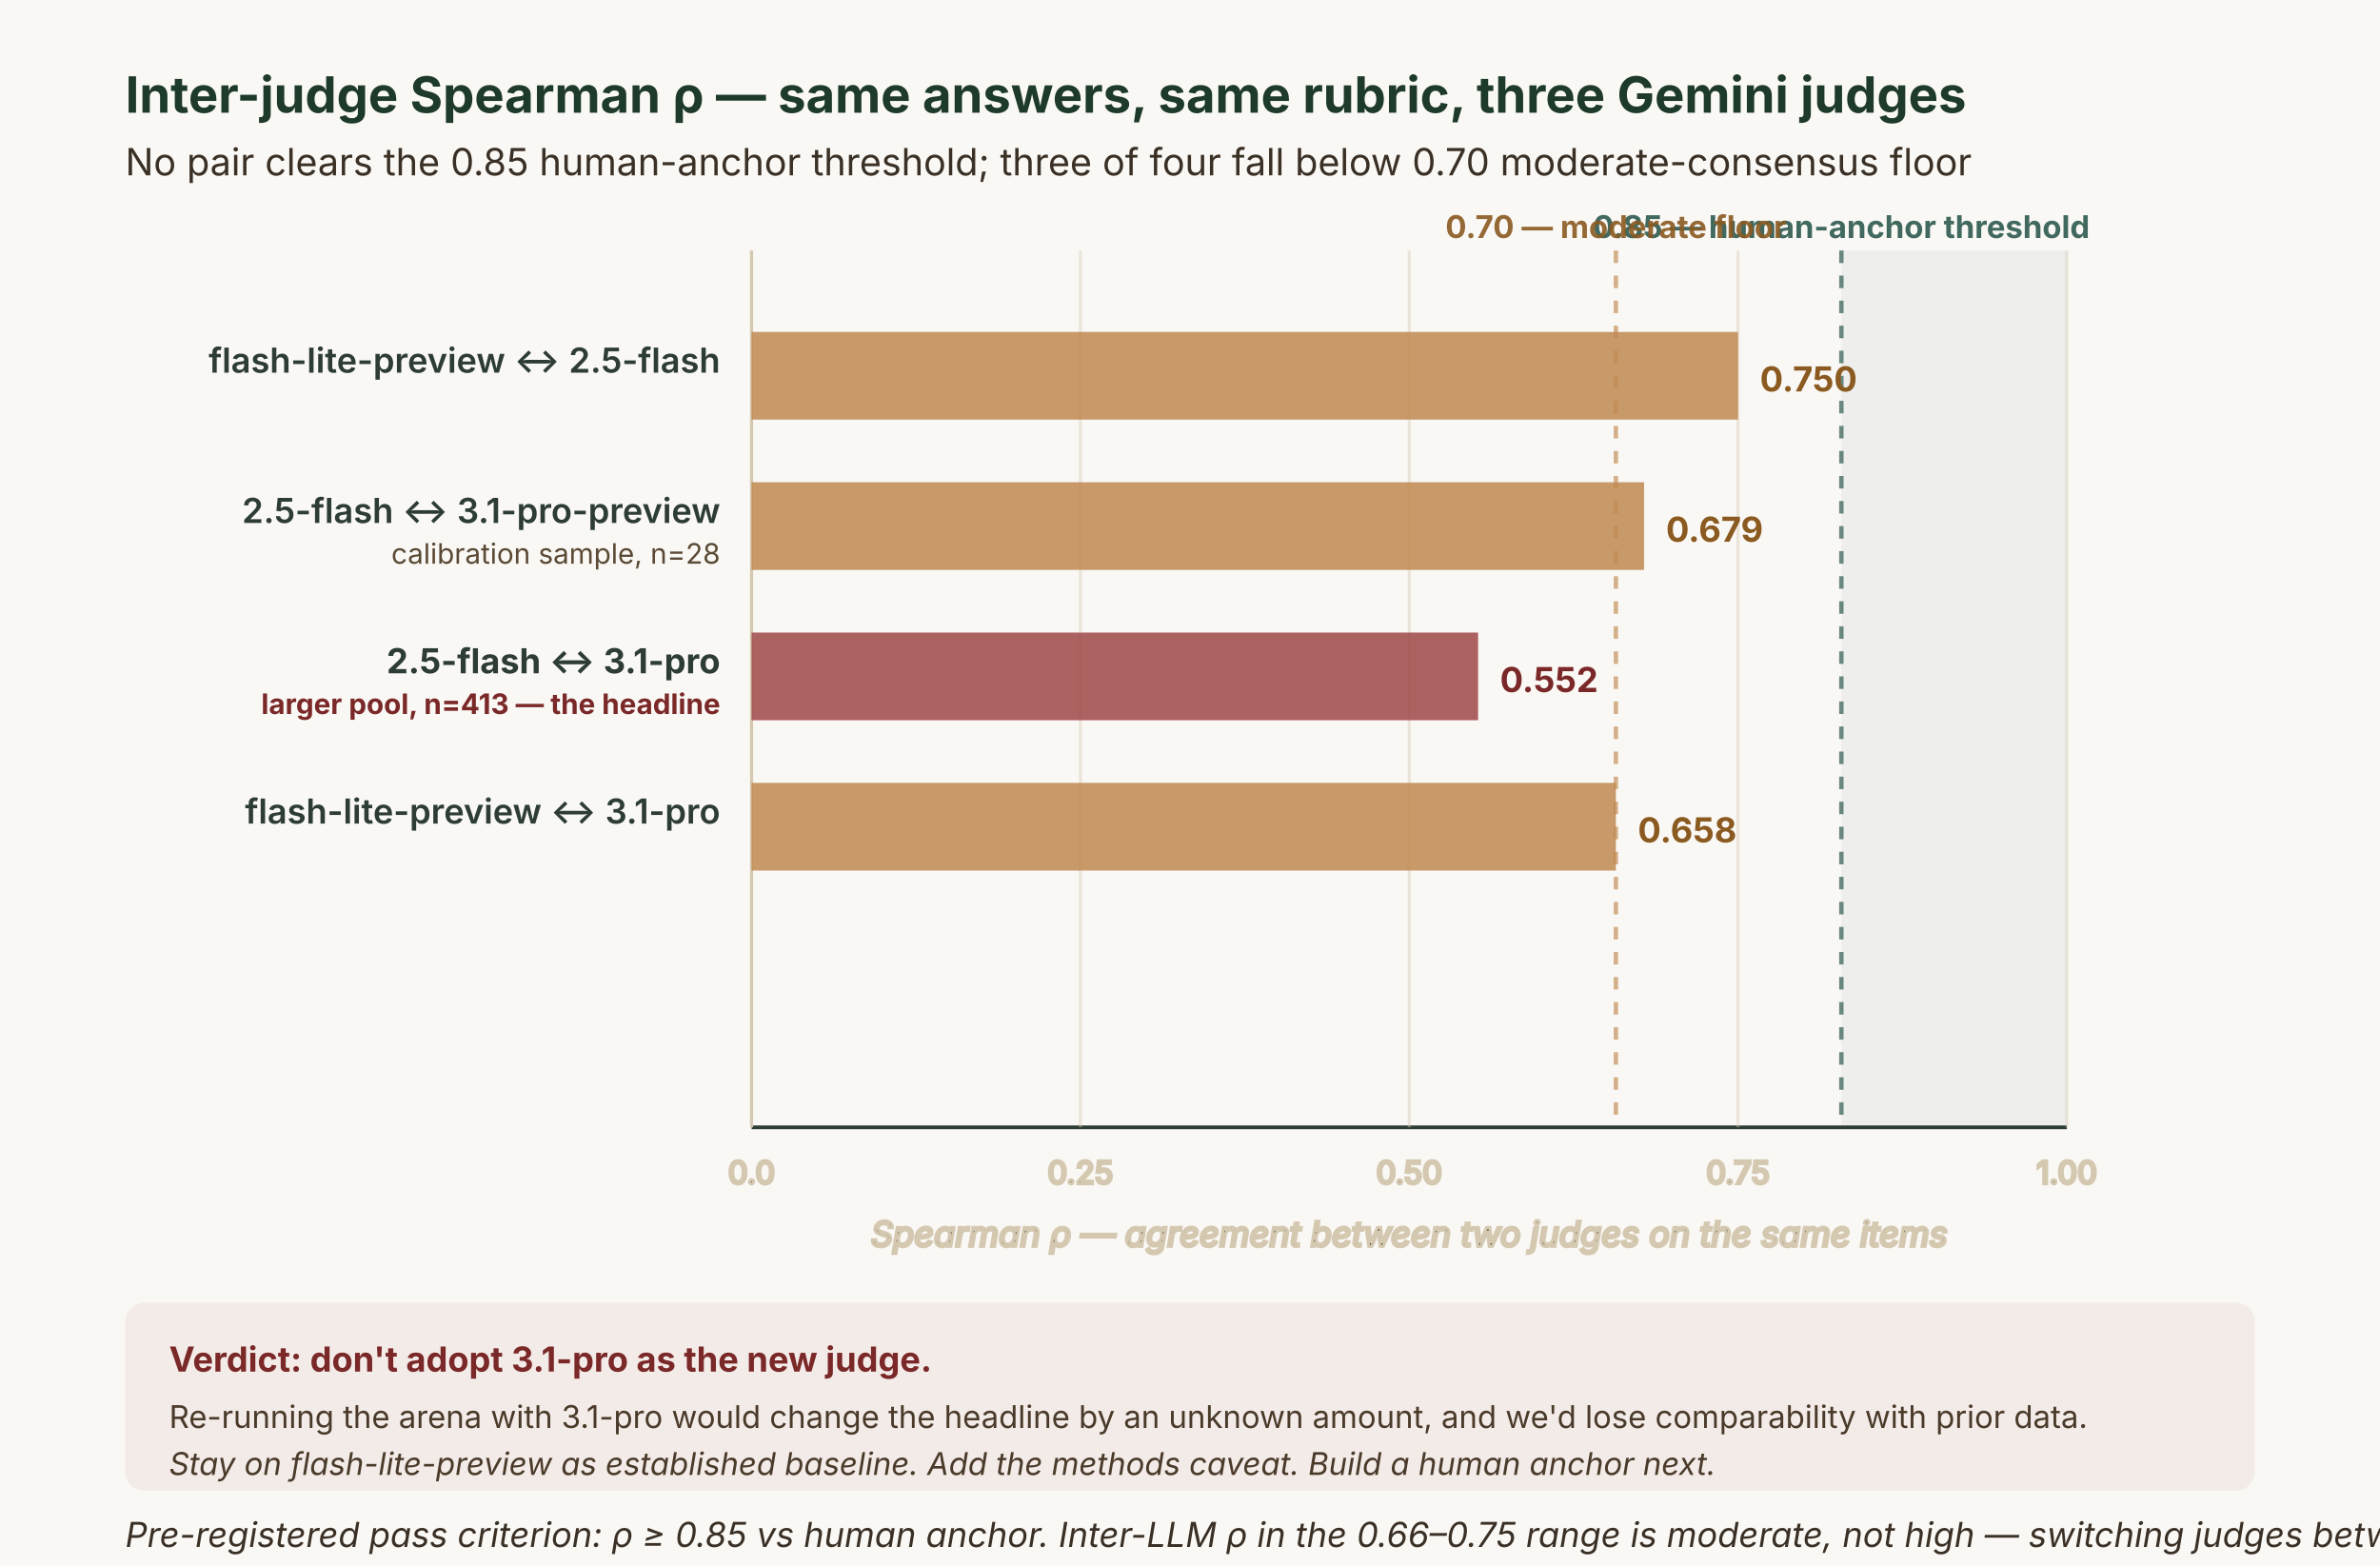
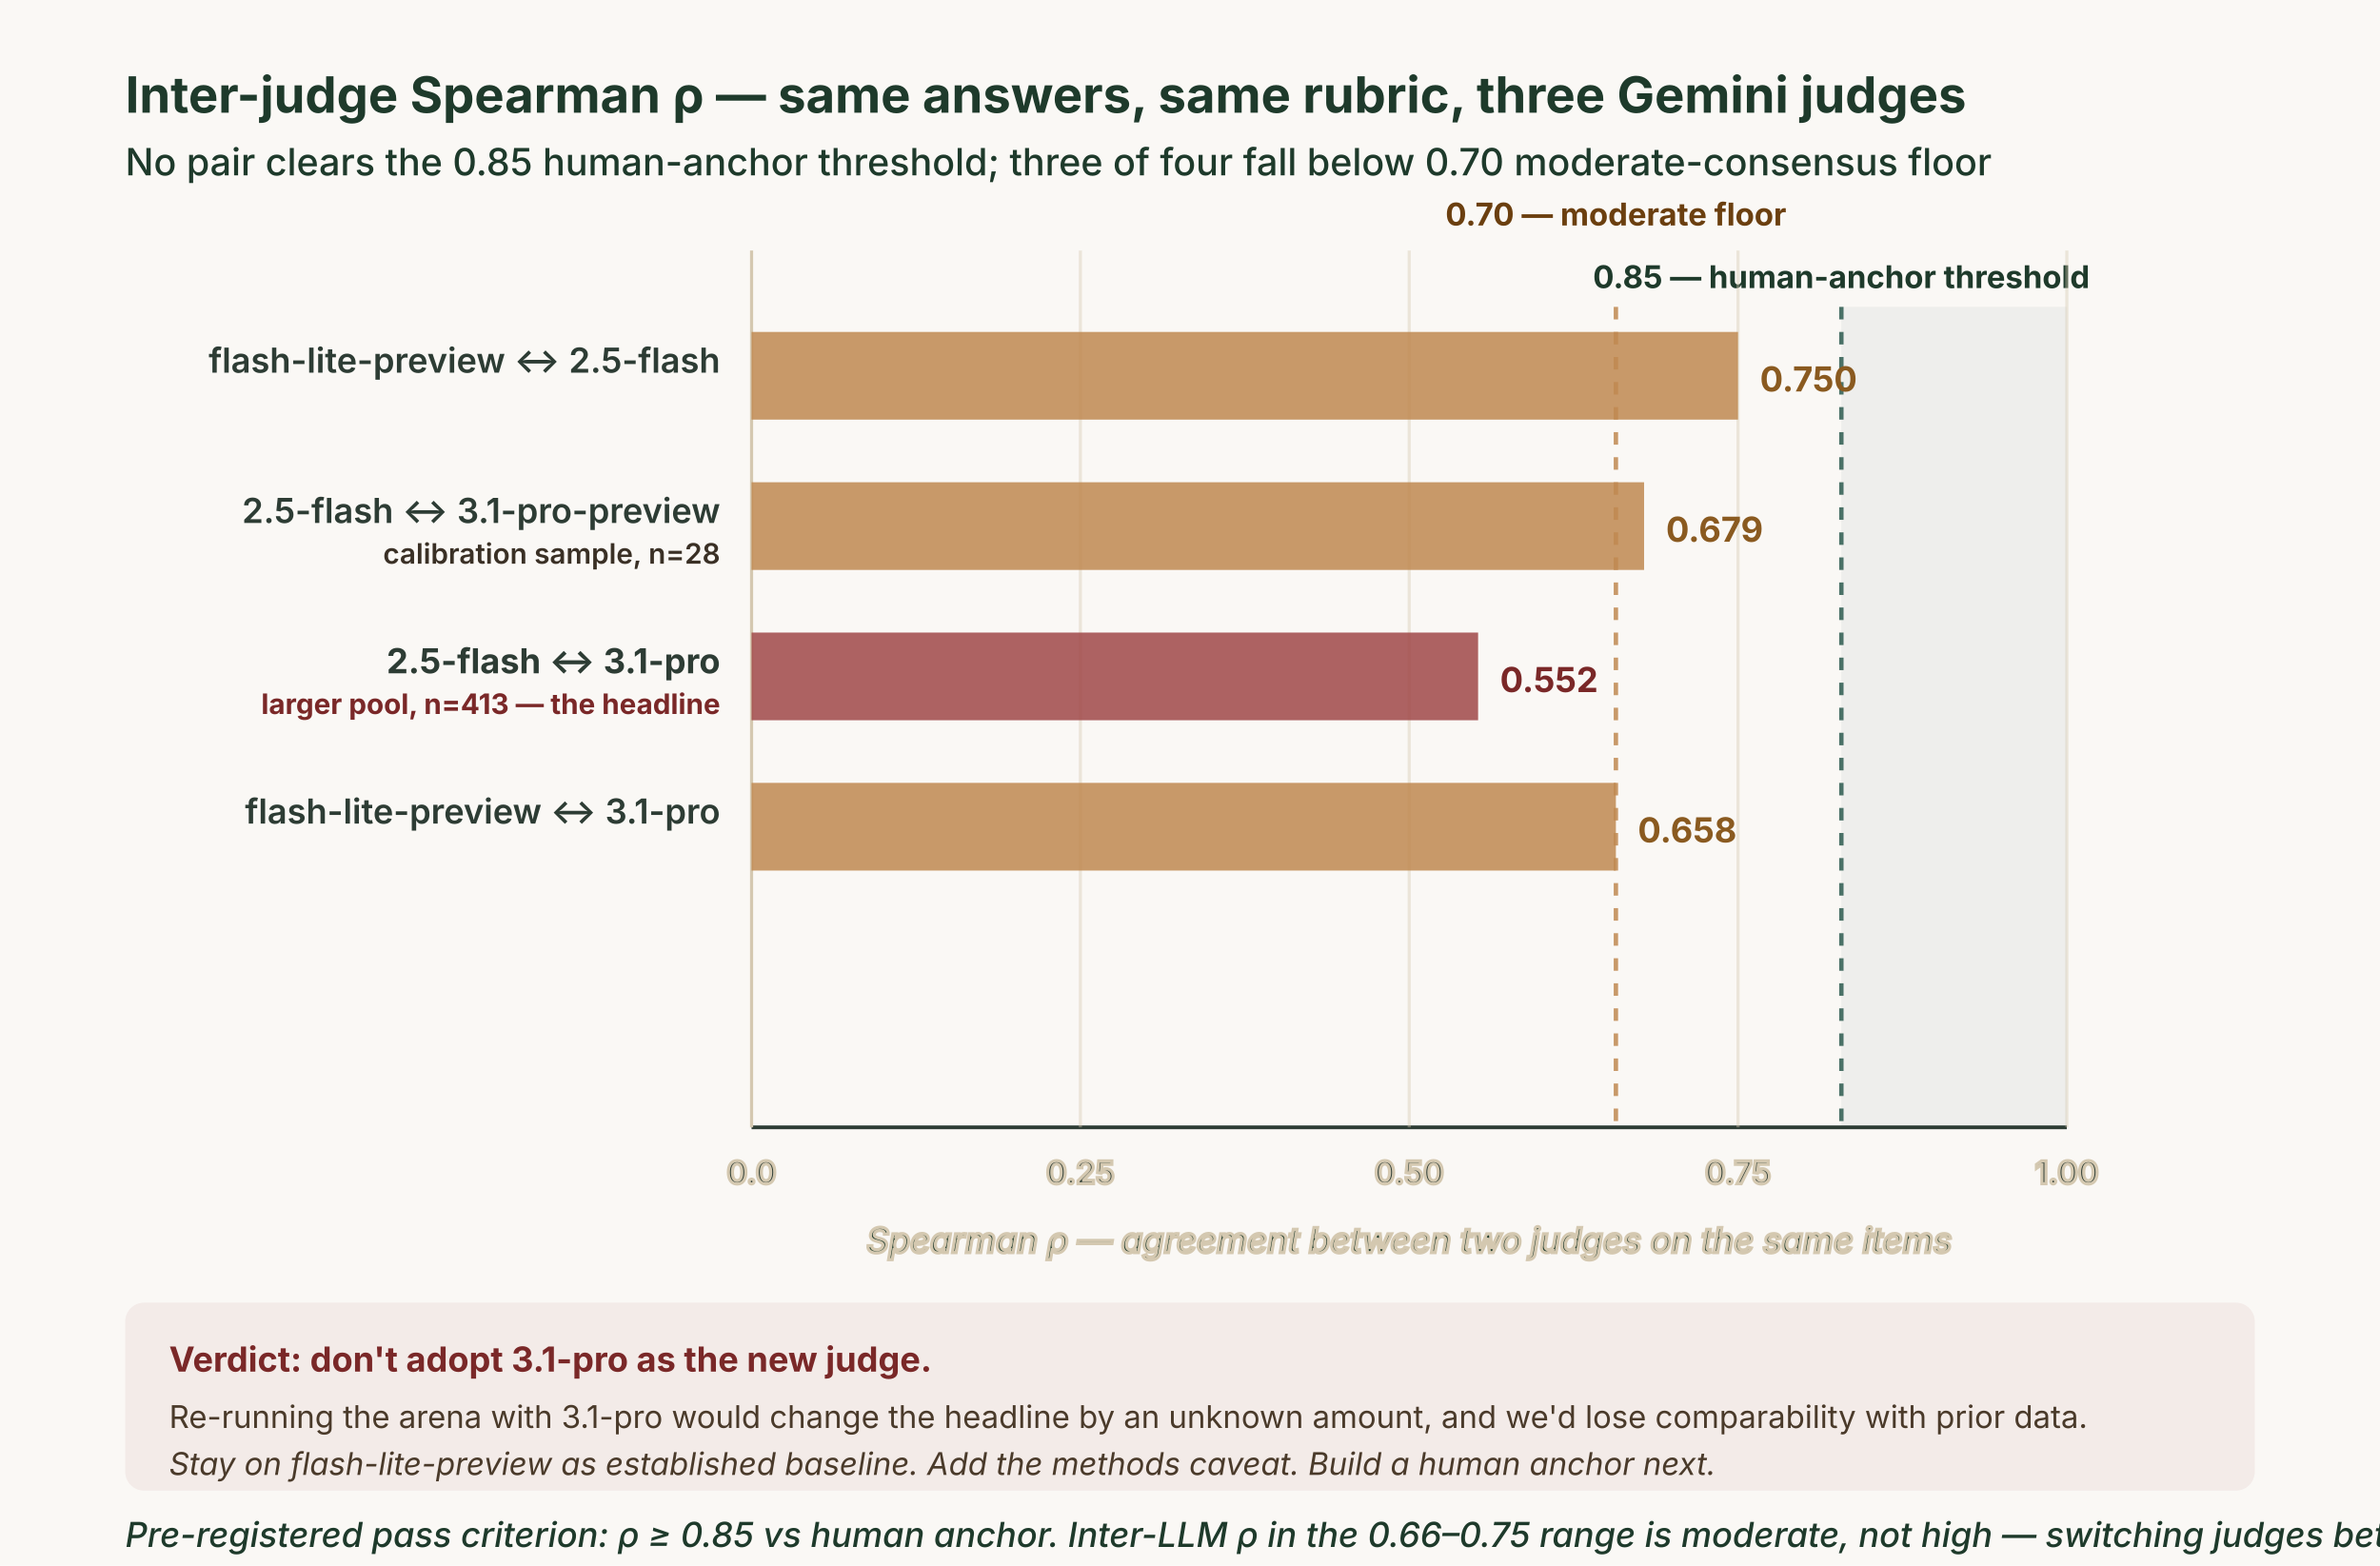
<svg xmlns="http://www.w3.org/2000/svg" viewBox="0 0 760 500" font-family="'DM Sans', -apple-system, sans-serif" role="img" aria-label="Bar chart of pairwise Spearman ρ between three Gemini judges scoring the same answers under the same rubric. gemini-2.5-flash vs gemini-3.1-pro-preview ρ=0.679 (n=28). gemini-2.5-flash vs gemini-3.1-pro on the larger 415-item pool ρ=0.552. flash-lite-preview vs gemini-2.5-flash ρ=0.750. flash-lite-preview vs gemini-3.1-pro-preview ρ=0.658. All four pairs land below the 0.85 threshold we use for human-anchored judge calibration; three of the four also land below the 0.70 moderate-consensus floor, marked with a dashed amber line.">
  <rect width="760" height="500" fill="#faf8f5" />
  <text x="40" y="36" font-size="16" font-weight="700" fill="#1e3a2b">Inter-judge Spearman ρ — same answers, same rubric, three Gemini judges</text>
-   <text x="40" y="56" font-size="12" fill="#3a3025">No pair clears the 0.85 human-anchor threshold; three of four fall below 0.70 moderate-consensus floor</text>
+   <text x="40" y="56" font-size="12" fill="#1e3a2b" font-weight="500">No pair clears the 0.85 human-anchor threshold; three of four fall below 0.70 moderate-consensus floor</text>
  <g>
-     <rect x="588" y="80" width="72" height="280" fill="#2d5a4f" opacity="0.06" />
-     <line x1="588" y1="80" x2="588" y2="360" stroke="#2d5a4f" stroke-width="1.4" stroke-dasharray="4 4" opacity="0.7" />
-     <text x="588" y="76" font-size="10" fill="#2d5a4f" text-anchor="middle" font-weight="700" opacity="0.9">0.85 — human-anchor threshold</text>
-     <line x1="516" y1="80" x2="516" y2="360" stroke="#c08850" stroke-width="1.4" stroke-dasharray="4 4" opacity="0.65" />
-     <text x="516" y="76" font-size="10" fill="#8a5a20" text-anchor="middle" font-weight="700" opacity="0.9">0.70 — moderate floor</text>
+     <rect x="588" y="98" width="72" height="262" fill="#2d5a4f" opacity="0.06" />
+     <line x1="588" y1="98" x2="588" y2="360" stroke="#2d5a4f" stroke-width="1.4" stroke-dasharray="4 4" opacity="0.85" />
+     <text x="588" y="92" font-size="10" fill="#1e3a2b" text-anchor="middle" font-weight="700">0.85 — human-anchor threshold</text>
+     <line x1="516" y1="98" x2="516" y2="360" stroke="#c08850" stroke-width="1.4" stroke-dasharray="4 4" opacity="0.85" />
+     <text x="516" y="72" font-size="10" fill="#6b3f0f" text-anchor="middle" font-weight="700">0.70 — moderate floor</text>
  </g>
-   <g stroke="#d4c8b0" stroke-width="1" font-size="10" fill="#4a3a2a">
+   <g stroke="#d4c8b0" stroke-width="1" font-size="10" fill="#2d3c34">
    <line x1="240" y1="360" x2="660" y2="360" stroke="#2d3c34" stroke-width="1.2" />
    <line x1="240" y1="80" x2="240" y2="360" />
    <line x1="345" y1="80" x2="345" y2="360" opacity="0.4" />
    <line x1="450" y1="80" x2="450" y2="360" opacity="0.4" />
    <line x1="555" y1="80" x2="555" y2="360" opacity="0.4" />
    <line x1="660" y1="80" x2="660" y2="360" opacity="0.4" />
-     <text x="240" y="378" text-anchor="middle">0.0</text>
-     <text x="345" y="378" text-anchor="middle">0.25</text>
-     <text x="450" y="378" text-anchor="middle">0.50</text>
-     <text x="555" y="378" text-anchor="middle">0.75</text>
-     <text x="660" y="378" text-anchor="middle">1.00</text>
-     <text x="450" y="398" text-anchor="middle" font-size="11" fill="#3a3025" font-style="italic">Spearman ρ — agreement between two judges on the same items</text>
+     <text x="240" y="378" text-anchor="middle" font-weight="600">0.0</text>
+     <text x="345" y="378" text-anchor="middle" font-weight="600">0.25</text>
+     <text x="450" y="378" text-anchor="middle" font-weight="600">0.50</text>
+     <text x="555" y="378" text-anchor="middle" font-weight="600">0.75</text>
+     <text x="660" y="378" text-anchor="middle" font-weight="600">1.00</text>
+     <text x="450" y="400" text-anchor="middle" font-size="11" fill="#1e3a2b" font-style="italic" font-weight="500">Spearman ρ — agreement between two judges on the same items</text>
  </g>
  <g font-size="11">
    <text x="230" y="119" text-anchor="end" fill="#2d3c34" font-weight="600">flash-lite-preview ↔ 2.5-flash</text>
    <rect x="240" y="106" width="315" height="28" fill="#c08850" opacity="0.85" />
    <text x="562" y="125" fill="#8a5a20" font-weight="700">0.750</text>
    <text x="230" y="167" text-anchor="end" fill="#2d3c34" font-weight="600">2.5-flash ↔ 3.1-pro-preview</text>
-     <text x="230" y="180" text-anchor="end" fill="#5a4a35" font-size="9">calibration sample, n=28</text>
+     <text x="230" y="180" text-anchor="end" fill="#3a3025" font-size="9" font-weight="600">calibration sample, n=28</text>
    <rect x="240" y="154" width="285" height="28" fill="#c08850" opacity="0.85" />
    <text x="532" y="173" fill="#8a5a20" font-weight="700">0.679</text>
    <text x="230" y="215" text-anchor="end" fill="#2d3c34" font-weight="700">2.5-flash ↔ 3.1-pro</text>
    <text x="230" y="228" text-anchor="end" fill="#7a2828" font-size="9" font-weight="700">larger pool, n=413 — the headline</text>
    <rect x="240" y="202" width="232" height="28" fill="#a04848" opacity="0.85" />
    <text x="479" y="221" fill="#7a2828" font-weight="700">0.552</text>
    <text x="230" y="263" text-anchor="end" fill="#2d3c34" font-weight="600">flash-lite-preview ↔ 3.1-pro</text>
    <rect x="240" y="250" width="276" height="28" fill="#c08850" opacity="0.85" />
    <text x="523" y="269" fill="#8a5a20" font-weight="700">0.658</text>
  </g>
  <g transform="translate(40, 416)">
    <rect x="0" y="0" width="680" height="60" rx="6" fill="#a04848" opacity="0.08" />
    <text x="14" y="22" font-size="11" font-weight="700" fill="#7a2828">Verdict: don't adopt 3.1-pro as the new judge.</text>
    <text x="14" y="40" font-size="10" fill="#4a3a2a">Re-running the arena with 3.1-pro would change the headline by an unknown amount, and we'd lose comparability with prior data.</text>
    <text x="14" y="55" font-size="10" fill="#4a3a2a" font-style="italic">Stay on flash-lite-preview as established baseline. Add the methods caveat. Build a human anchor next.</text>
  </g>
-   <text x="40" y="494" font-size="11" fill="#3a3025" font-style="italic">Pre-registered pass criterion: ρ ≥ 0.85 vs human anchor. Inter-LLM ρ in the 0.66–0.75 range is moderate, not high — switching judges between arena runs is methodologically invalid.</text>
+   <text x="40" y="494" font-size="11" fill="#1e3a2b" font-style="italic" font-weight="500">Pre-registered pass criterion: ρ ≥ 0.85 vs human anchor. Inter-LLM ρ in the 0.66–0.75 range is moderate, not high — switching judges between arena runs is methodologically invalid.</text>
</svg>
